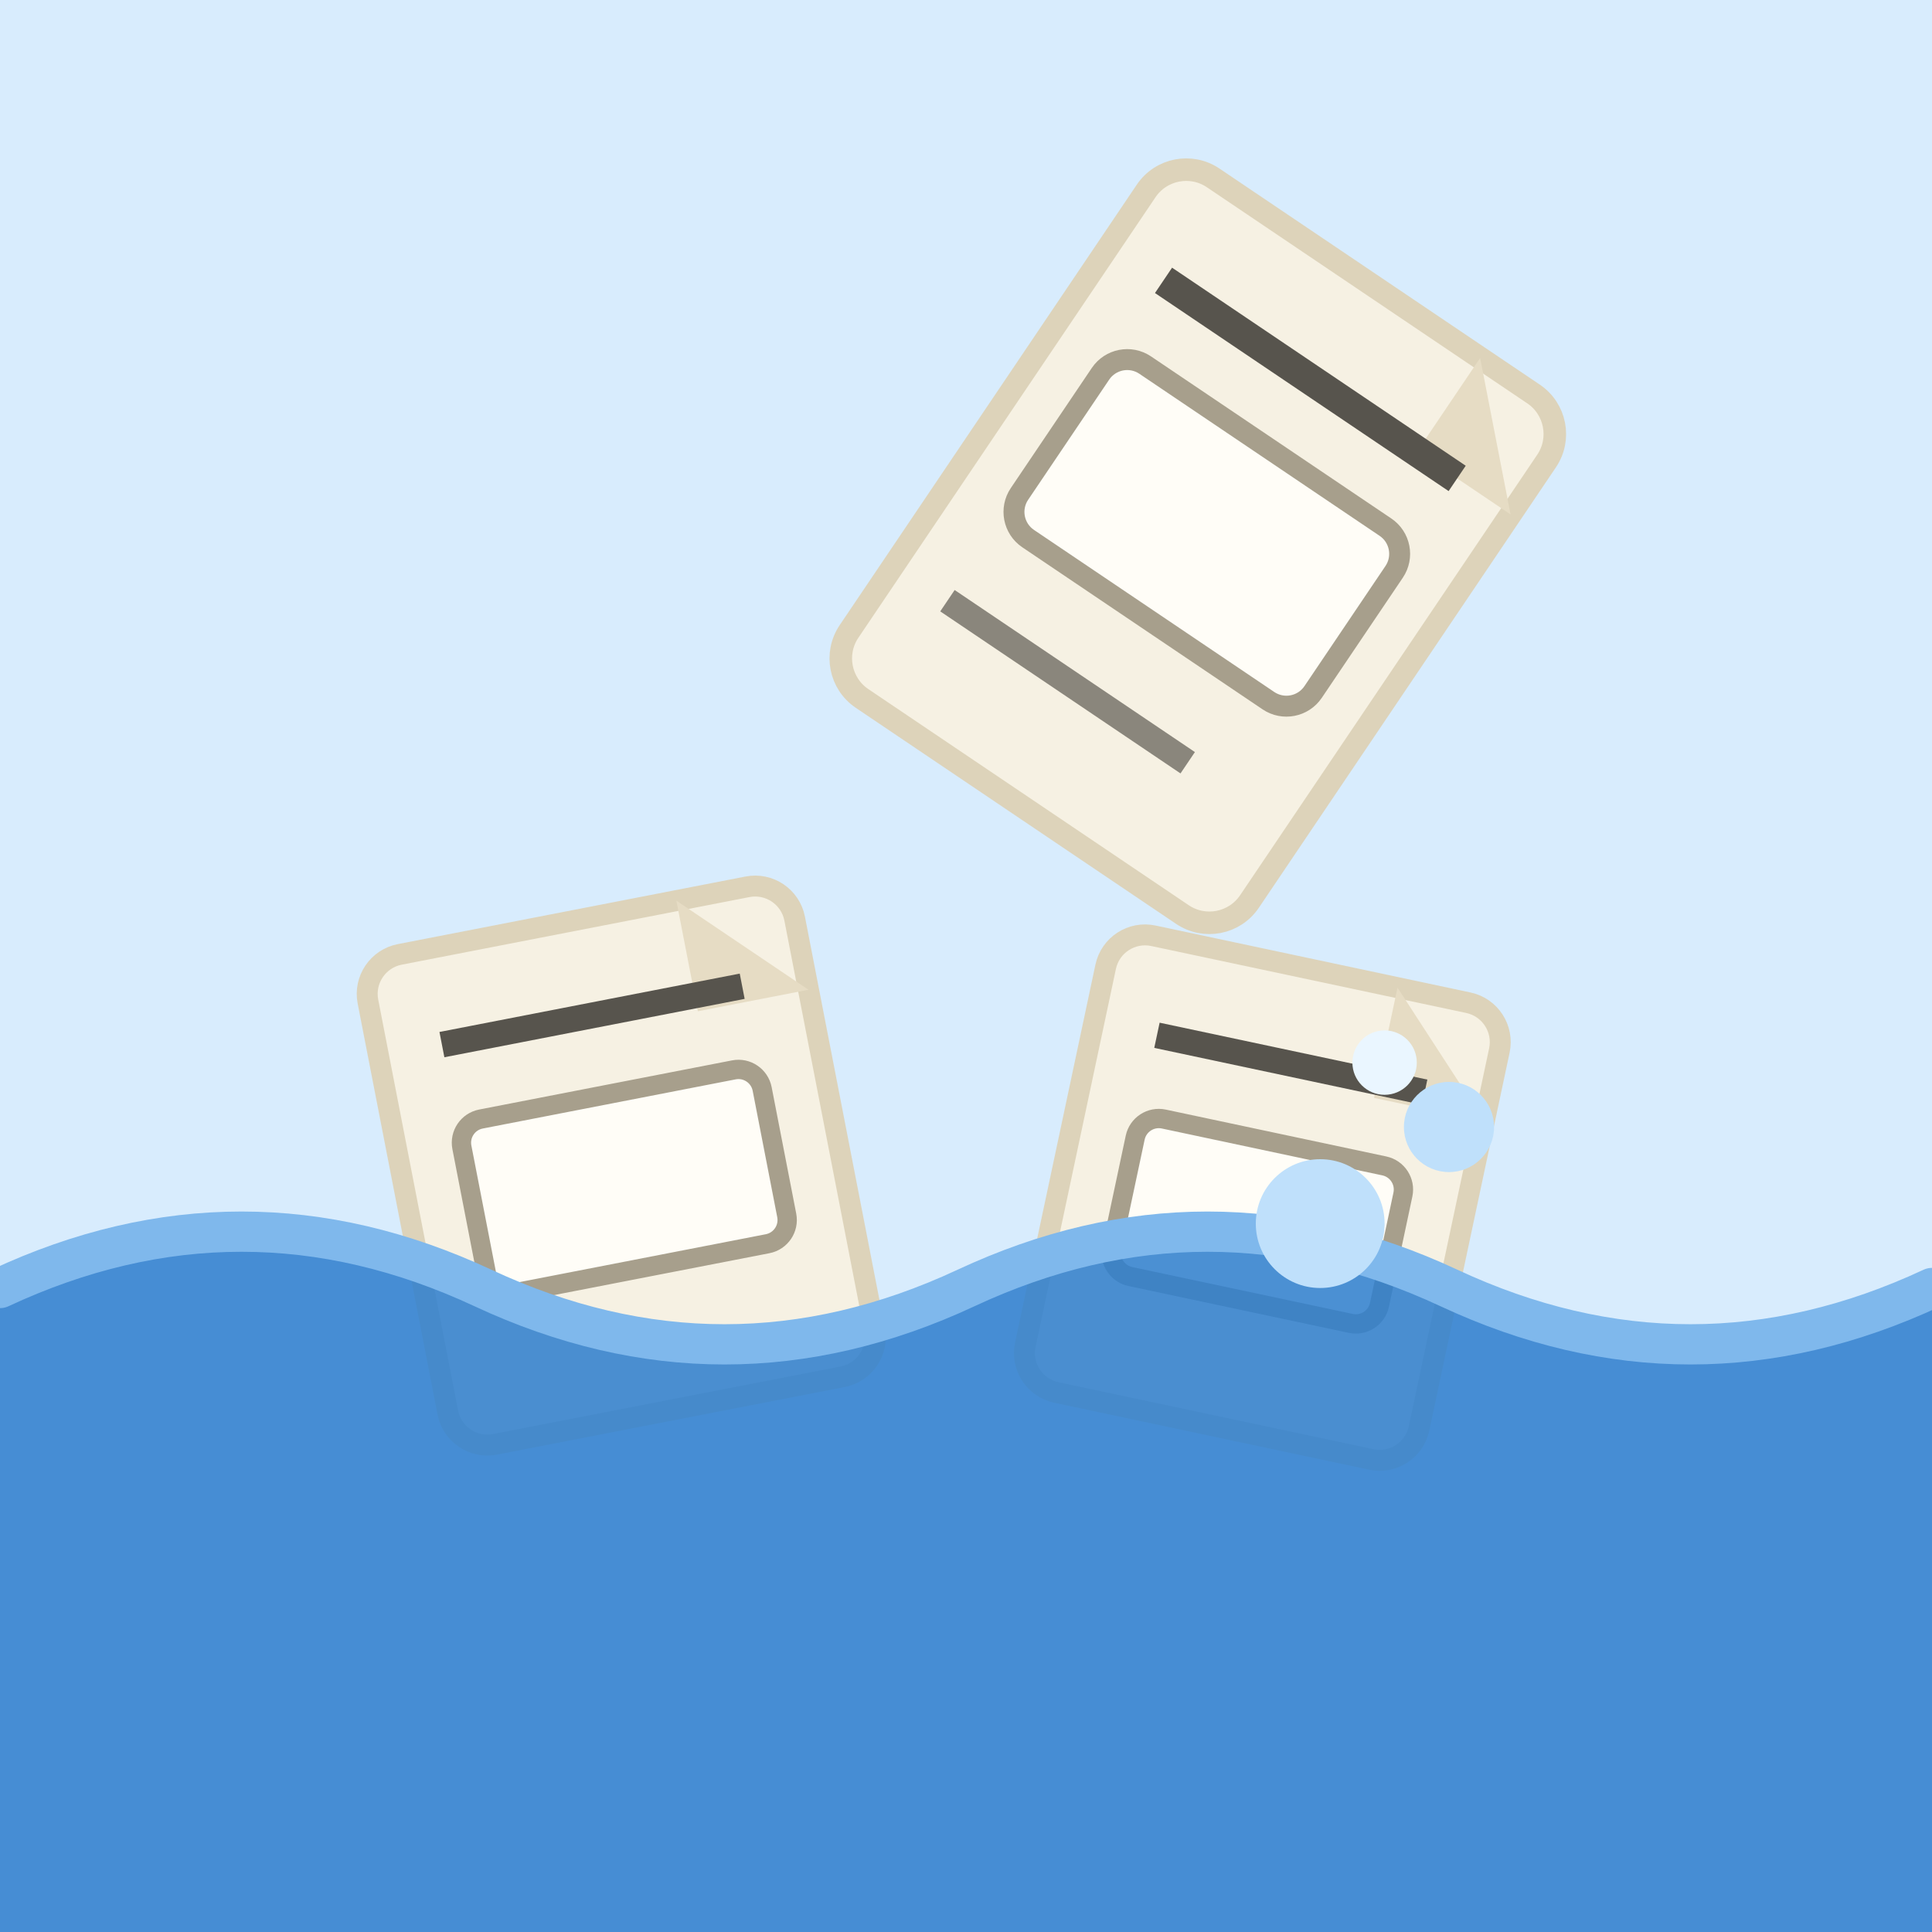
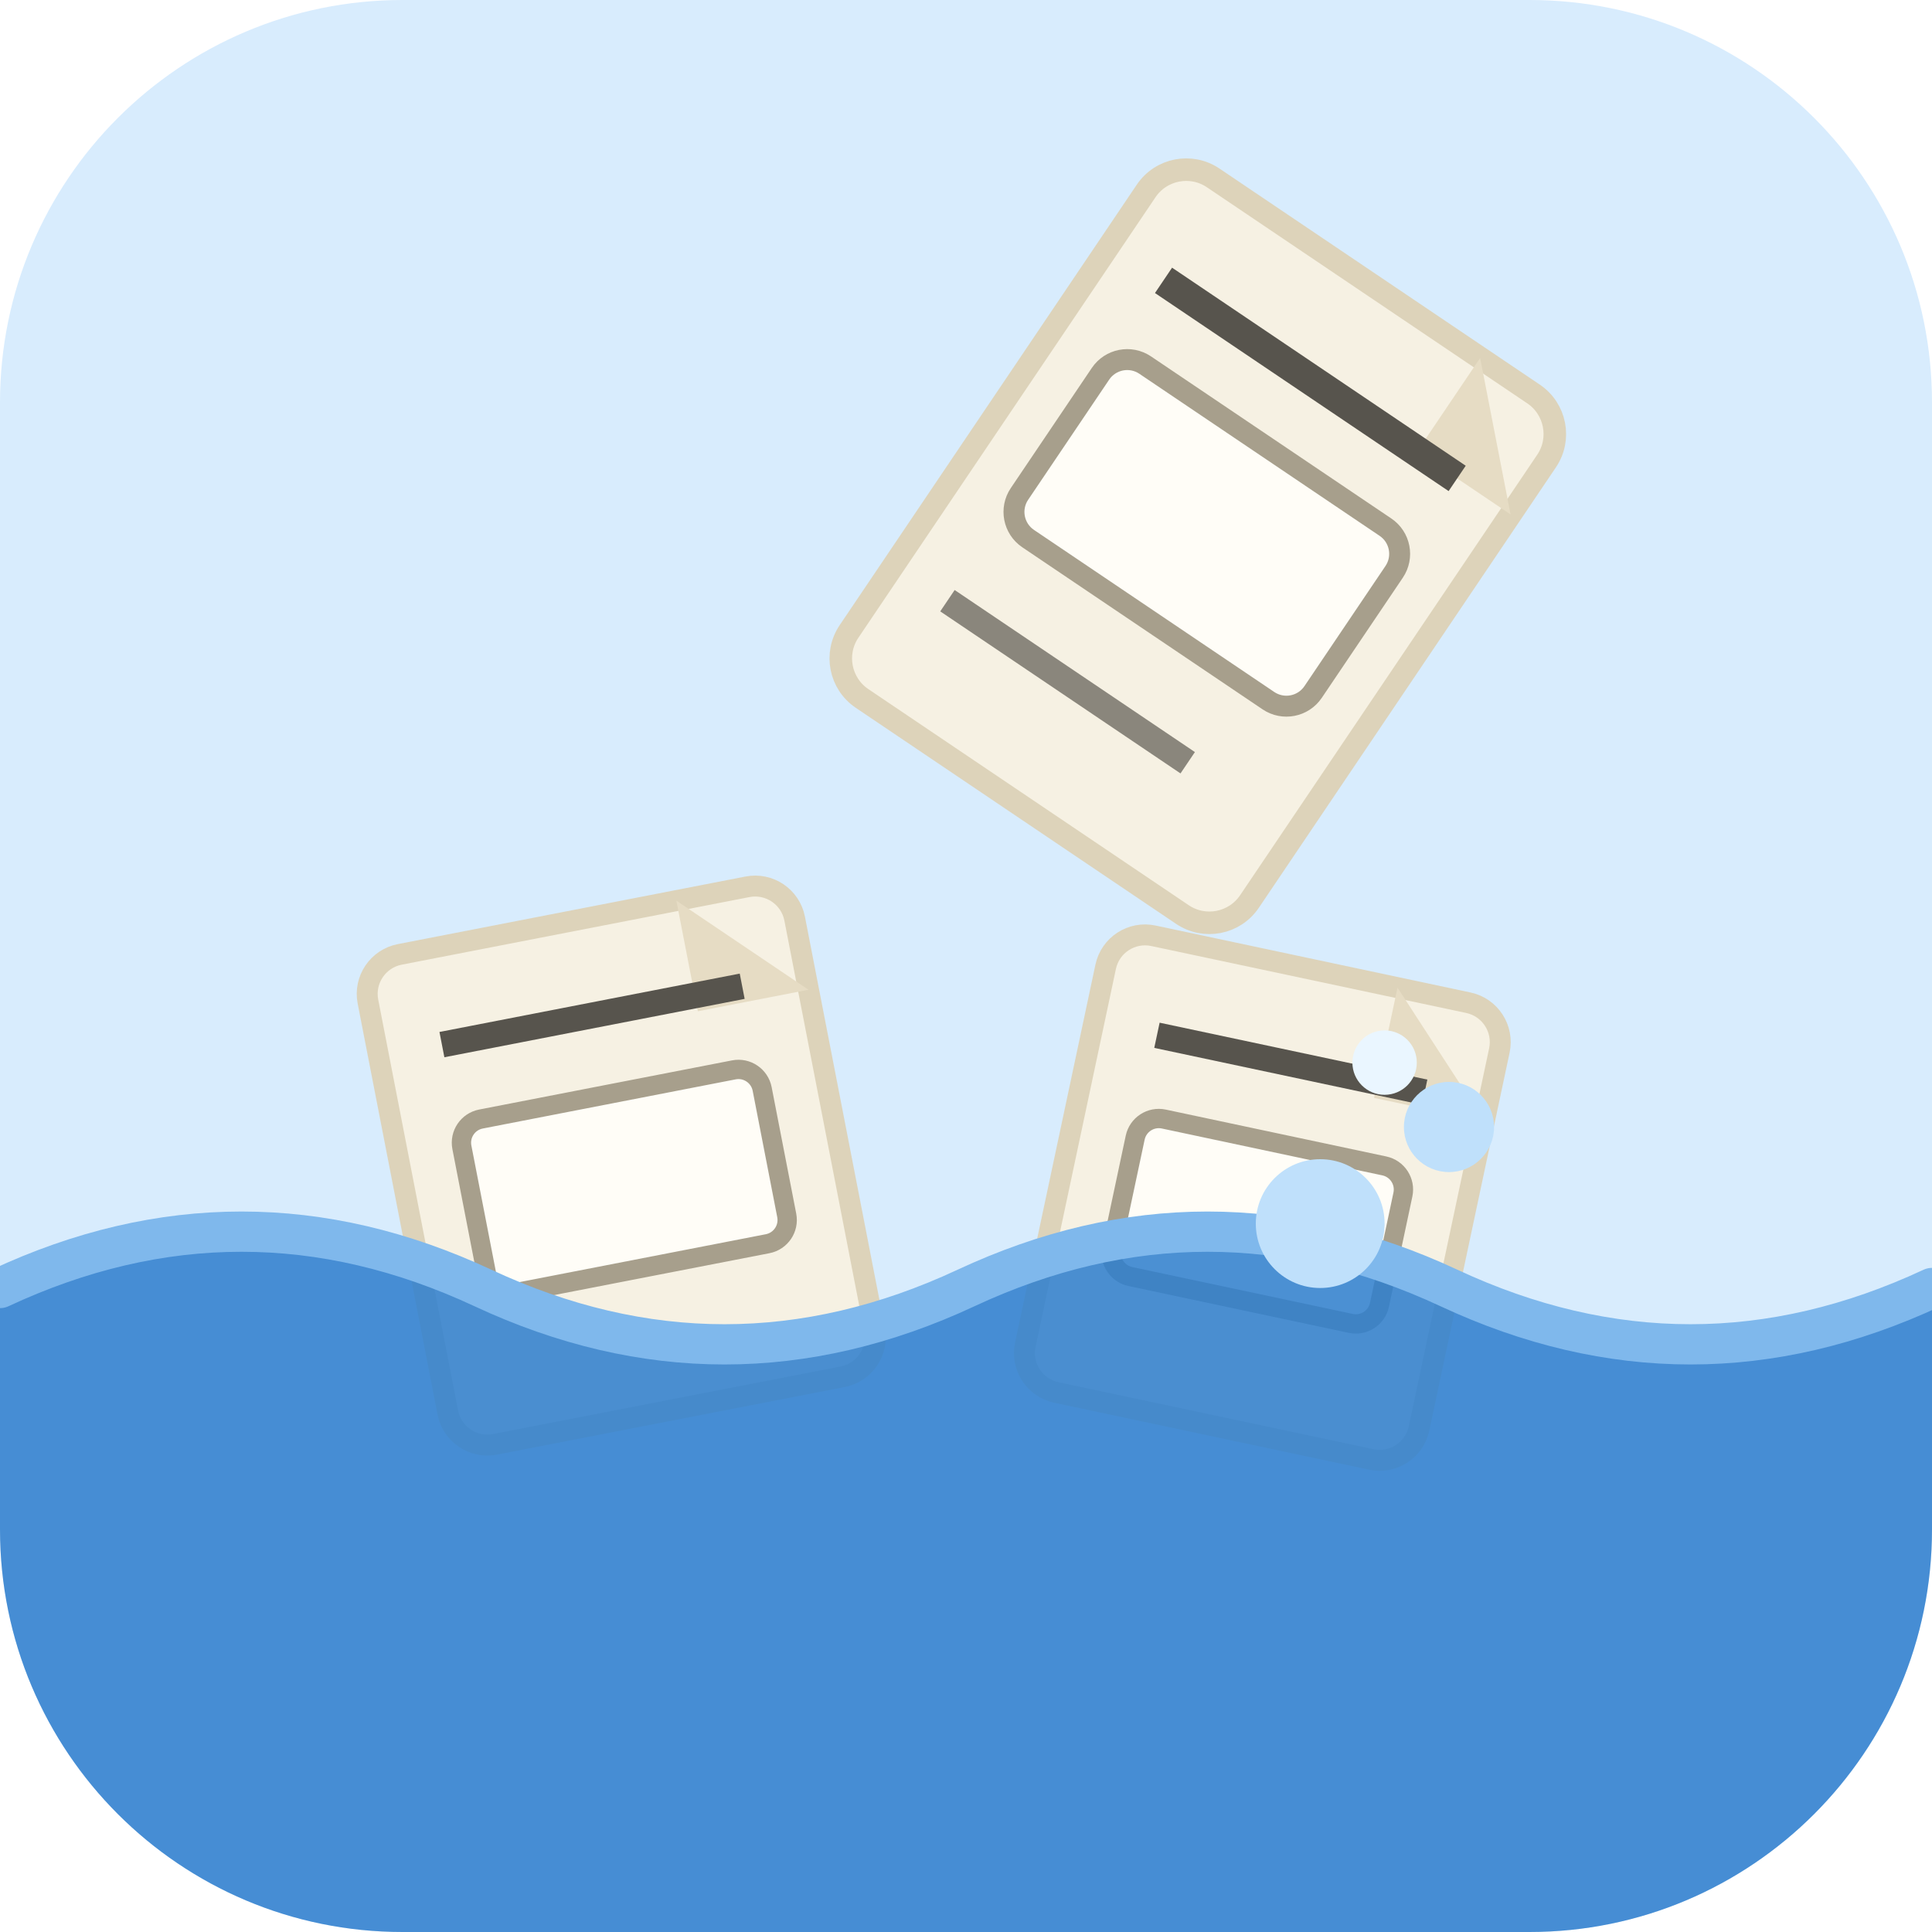
<svg xmlns="http://www.w3.org/2000/svg" viewBox="0 0 120 120" role="img" aria-label="ExamPool 아이콘 — 미색 시험지가 물에 떠다니고 한 장이 다이빙하는 모습">
-   <rect width="120" height="120" fill="#d8ecfd" />
-   <g transform="rotate(-11 38 72)">
-     <rect x="25" y="57" width="27" height="31" rx="2.5" fill="#f6f1e3" stroke="#ddd3ba" stroke-width="1.3" />
-     <path d="M45 57 L52 64 L45 64 Z" fill="#e6dcc4" />
-     <line x1="29" y1="63" x2="48" y2="63" stroke="#57544d" stroke-width="1.6" />
-     <rect x="29" y="68" width="19" height="11" rx="1.5" fill="#fffdf7" stroke="#a79f8c" stroke-width="1.2" />
+   <defs>
+     <clipPath id="ep-round">
+       <rect width="120" height="120" rx="25" />
+     </clipPath>
+   </defs>
+   <g clip-path="url(#ep-round)">
+     <rect width="120" height="120" fill="#d8ecfd" />
+     <g transform="rotate(-11 38 72)">
+       <rect x="25" y="57" width="27" height="31" rx="2.5" fill="#f6f1e3" stroke="#ddd3ba" stroke-width="1.3" />
+       <path d="M45 57 L52 64 L45 64 Z" fill="#e6dcc4" />
+       <line x1="29" y1="63" x2="48" y2="63" stroke="#57544d" stroke-width="1.6" />
+       <rect x="29" y="68" width="19" height="11" rx="1.5" fill="#fffdf7" stroke="#a79f8c" stroke-width="1.2" />
+     </g>
+     <g transform="rotate(12 79 74)">
+       <rect x="66" y="60" width="25" height="29" rx="2.5" fill="#f6f1e3" stroke="#ddd3ba" stroke-width="1.3" />
+       <path d="M84 60 L91 67 L84 67 Z" fill="#e6dcc4" />
+       <line x1="70" y1="66" x2="87" y2="66" stroke="#57544d" stroke-width="1.6" />
+       <rect x="70" y="71" width="17" height="10" rx="1.5" fill="#fffdf7" stroke="#a79f8c" stroke-width="1.2" />
+     </g>
+     <path d="M0 80 q15 -7 30 0 t30 0 t30 0 t30 0 v40 h-120 Z" fill="#2f7fce" fill-opacity="0.86" />
+     <path d="M0 80 q15 -7 30 0 t30 0 t30 0 t30 0" fill="none" stroke="#7fb8ec" stroke-width="2.5" stroke-linecap="round" />
+     <g transform="rotate(34 73 36)">
+       <rect x="58" y="14" width="30" height="39" rx="3" fill="#f6f1e3" stroke="#ddd3ba" stroke-width="1.4" />
+       <path d="M81 14 L88 21 L81 21 Z" fill="#e6dcc4" />
+       <line x1="62" y1="21" x2="84" y2="21" stroke="#57544d" stroke-width="1.9" />
+       <rect x="62" y="26" width="22" height="13" rx="2" fill="#fffdf7" stroke="#a79f8c" stroke-width="1.3" />
+       <line x1="62" y1="45" x2="80" y2="45" stroke="#8a867c" stroke-width="1.6" />
+     </g>
+     <circle cx="82" cy="76" r="4" fill="#bfe0fb" />
+     <circle cx="90" cy="70" r="2.8" fill="#bfe0fb" />
+     <circle cx="86" cy="66" r="2" fill="#eaf6ff" />
  </g>
-   <g transform="rotate(12 79 74)">
-     <rect x="66" y="60" width="25" height="29" rx="2.5" fill="#f6f1e3" stroke="#ddd3ba" stroke-width="1.3" />
-     <path d="M84 60 L91 67 L84 67 Z" fill="#e6dcc4" />
-     <line x1="70" y1="66" x2="87" y2="66" stroke="#57544d" stroke-width="1.6" />
-     <rect x="70" y="71" width="17" height="10" rx="1.5" fill="#fffdf7" stroke="#a79f8c" stroke-width="1.2" />
-   </g>
-   <path d="M0 80 q15 -7 30 0 t30 0 t30 0 t30 0 v40 h-120 Z" fill="#2f7fce" fill-opacity="0.86" />
-   <path d="M0 80 q15 -7 30 0 t30 0 t30 0 t30 0" fill="none" stroke="#7fb8ec" stroke-width="2.5" stroke-linecap="round" />
-   <g transform="rotate(34 73 36)">
-     <rect x="58" y="14" width="30" height="39" rx="3" fill="#f6f1e3" stroke="#ddd3ba" stroke-width="1.4" />
-     <path d="M81 14 L88 21 L81 21 Z" fill="#e6dcc4" />
-     <line x1="62" y1="21" x2="84" y2="21" stroke="#57544d" stroke-width="1.9" />
-     <rect x="62" y="26" width="22" height="13" rx="2" fill="#fffdf7" stroke="#a79f8c" stroke-width="1.3" />
-     <line x1="62" y1="45" x2="80" y2="45" stroke="#8a867c" stroke-width="1.6" />
-   </g>
-   <circle cx="82" cy="76" r="4" fill="#bfe0fb" />
-   <circle cx="90" cy="70" r="2.8" fill="#bfe0fb" />
-   <circle cx="86" cy="66" r="2" fill="#eaf6ff" />
</svg>
